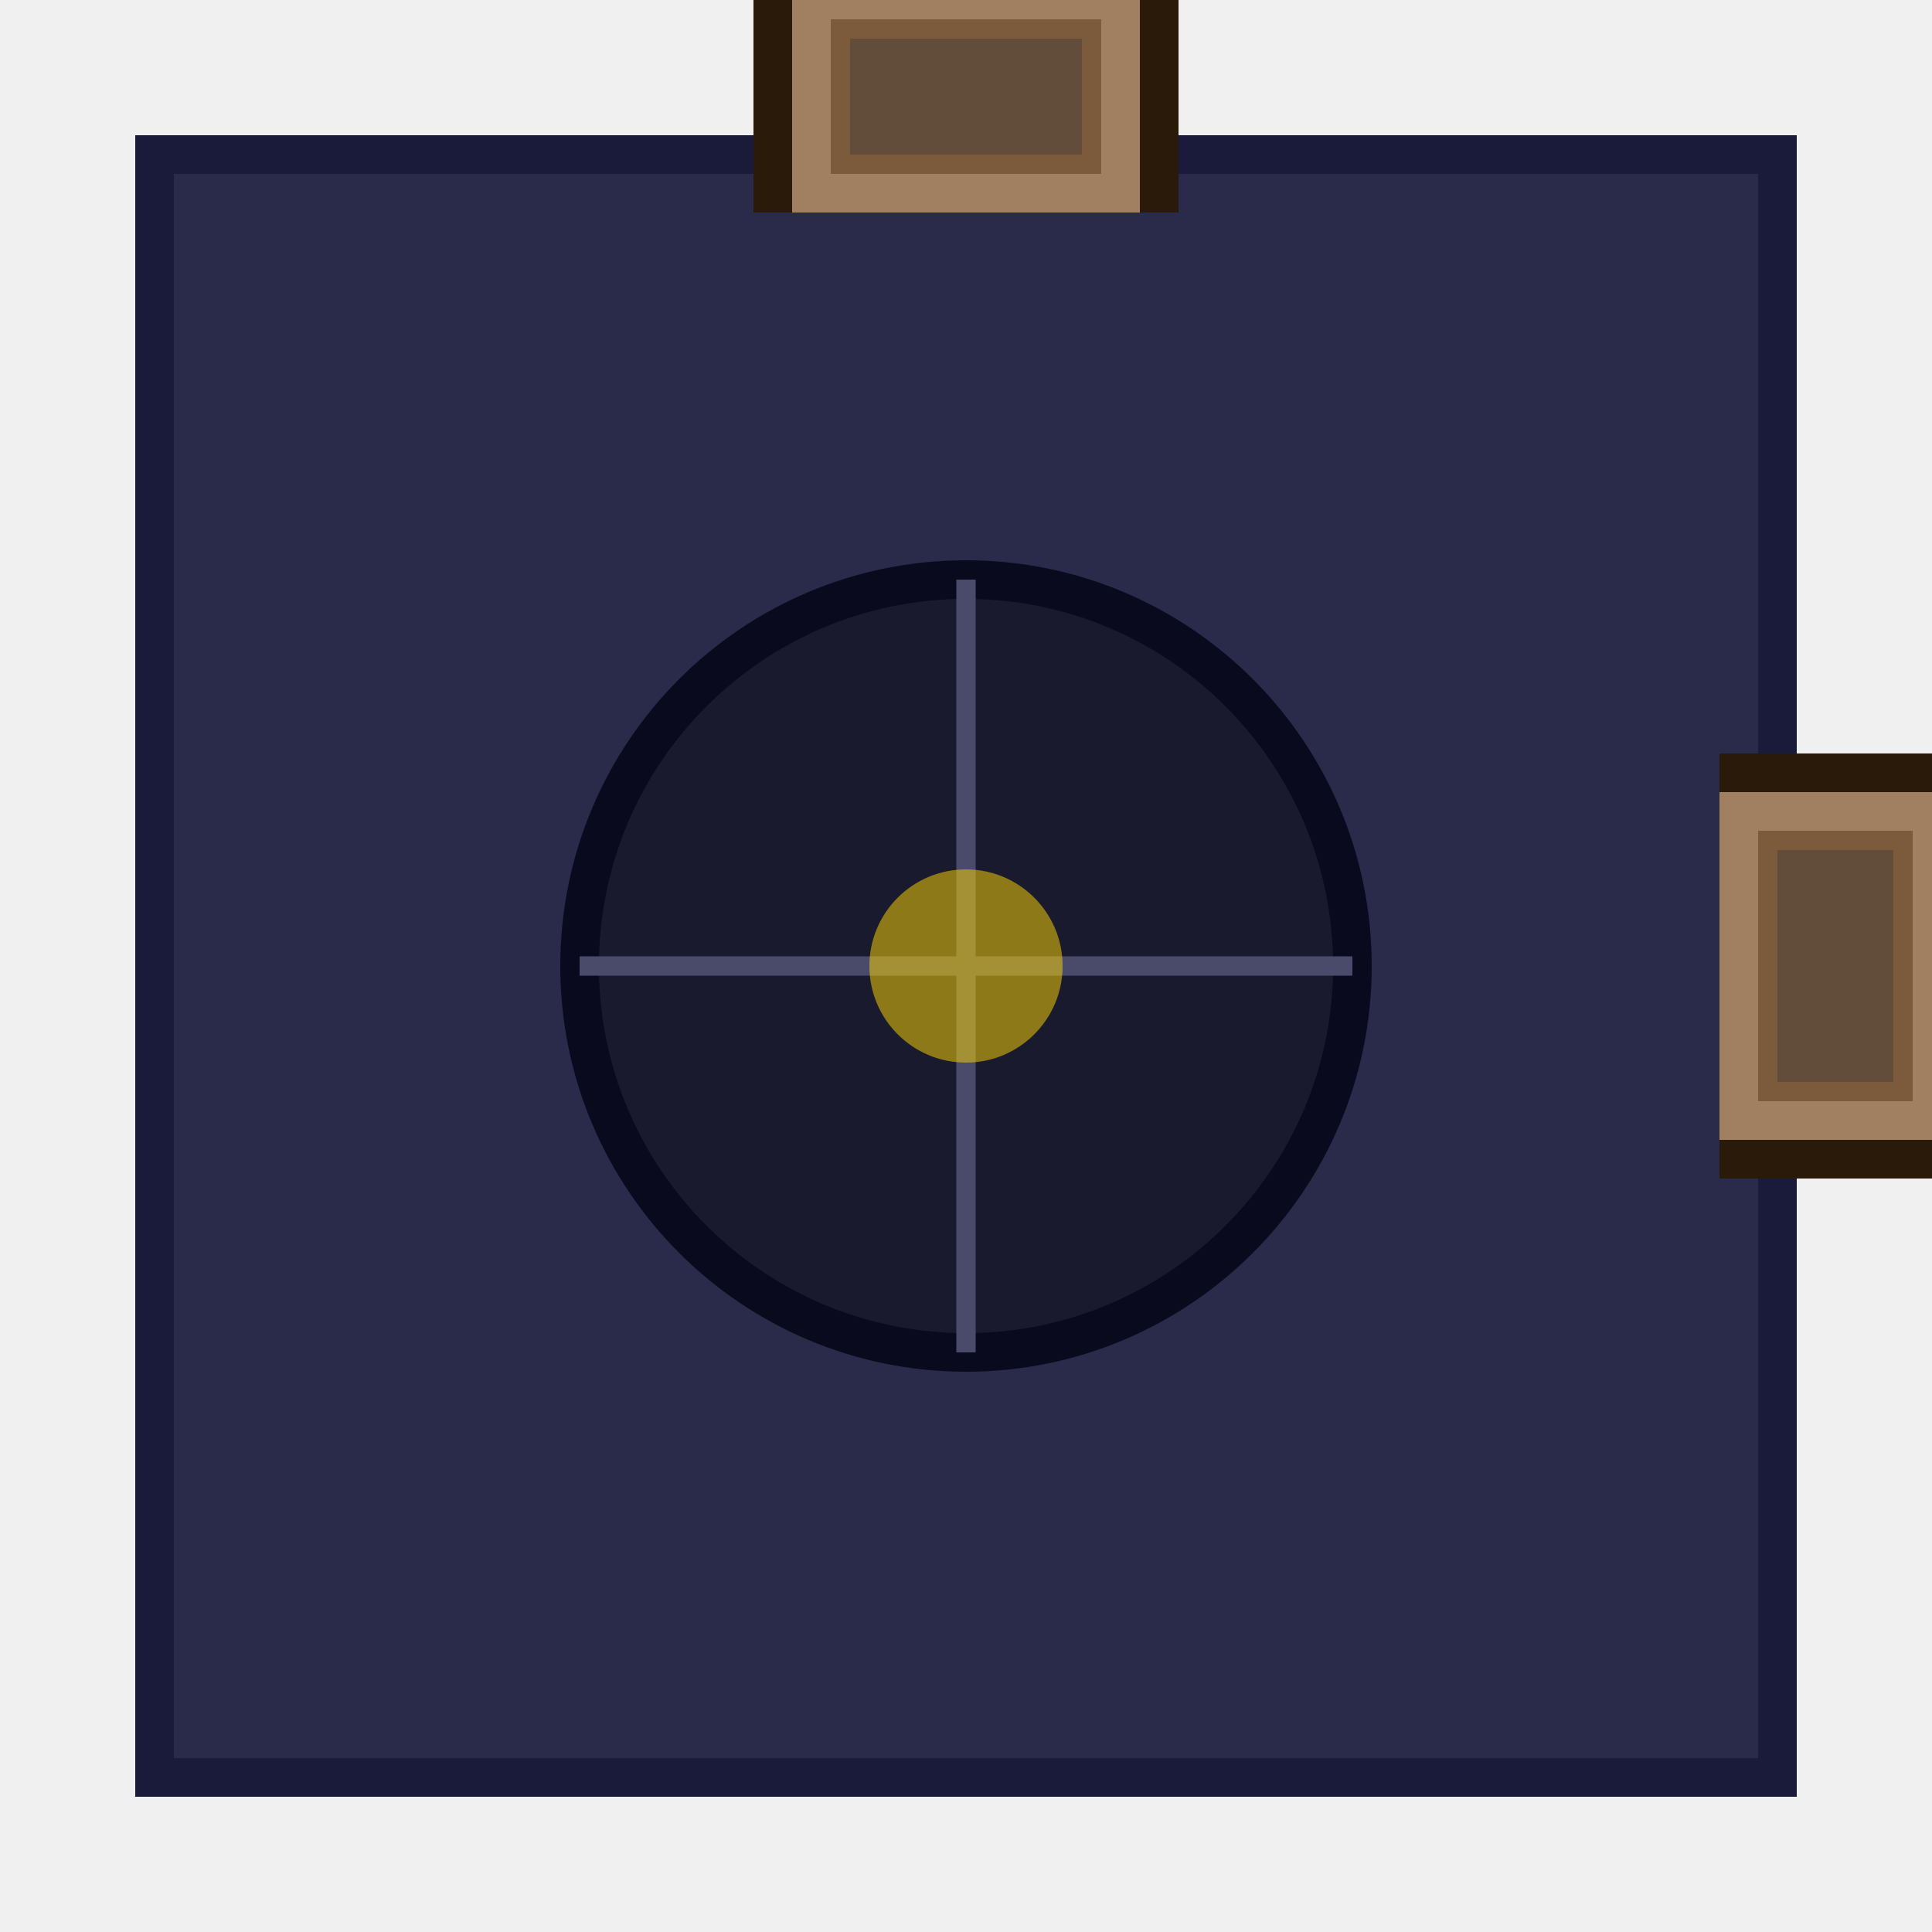
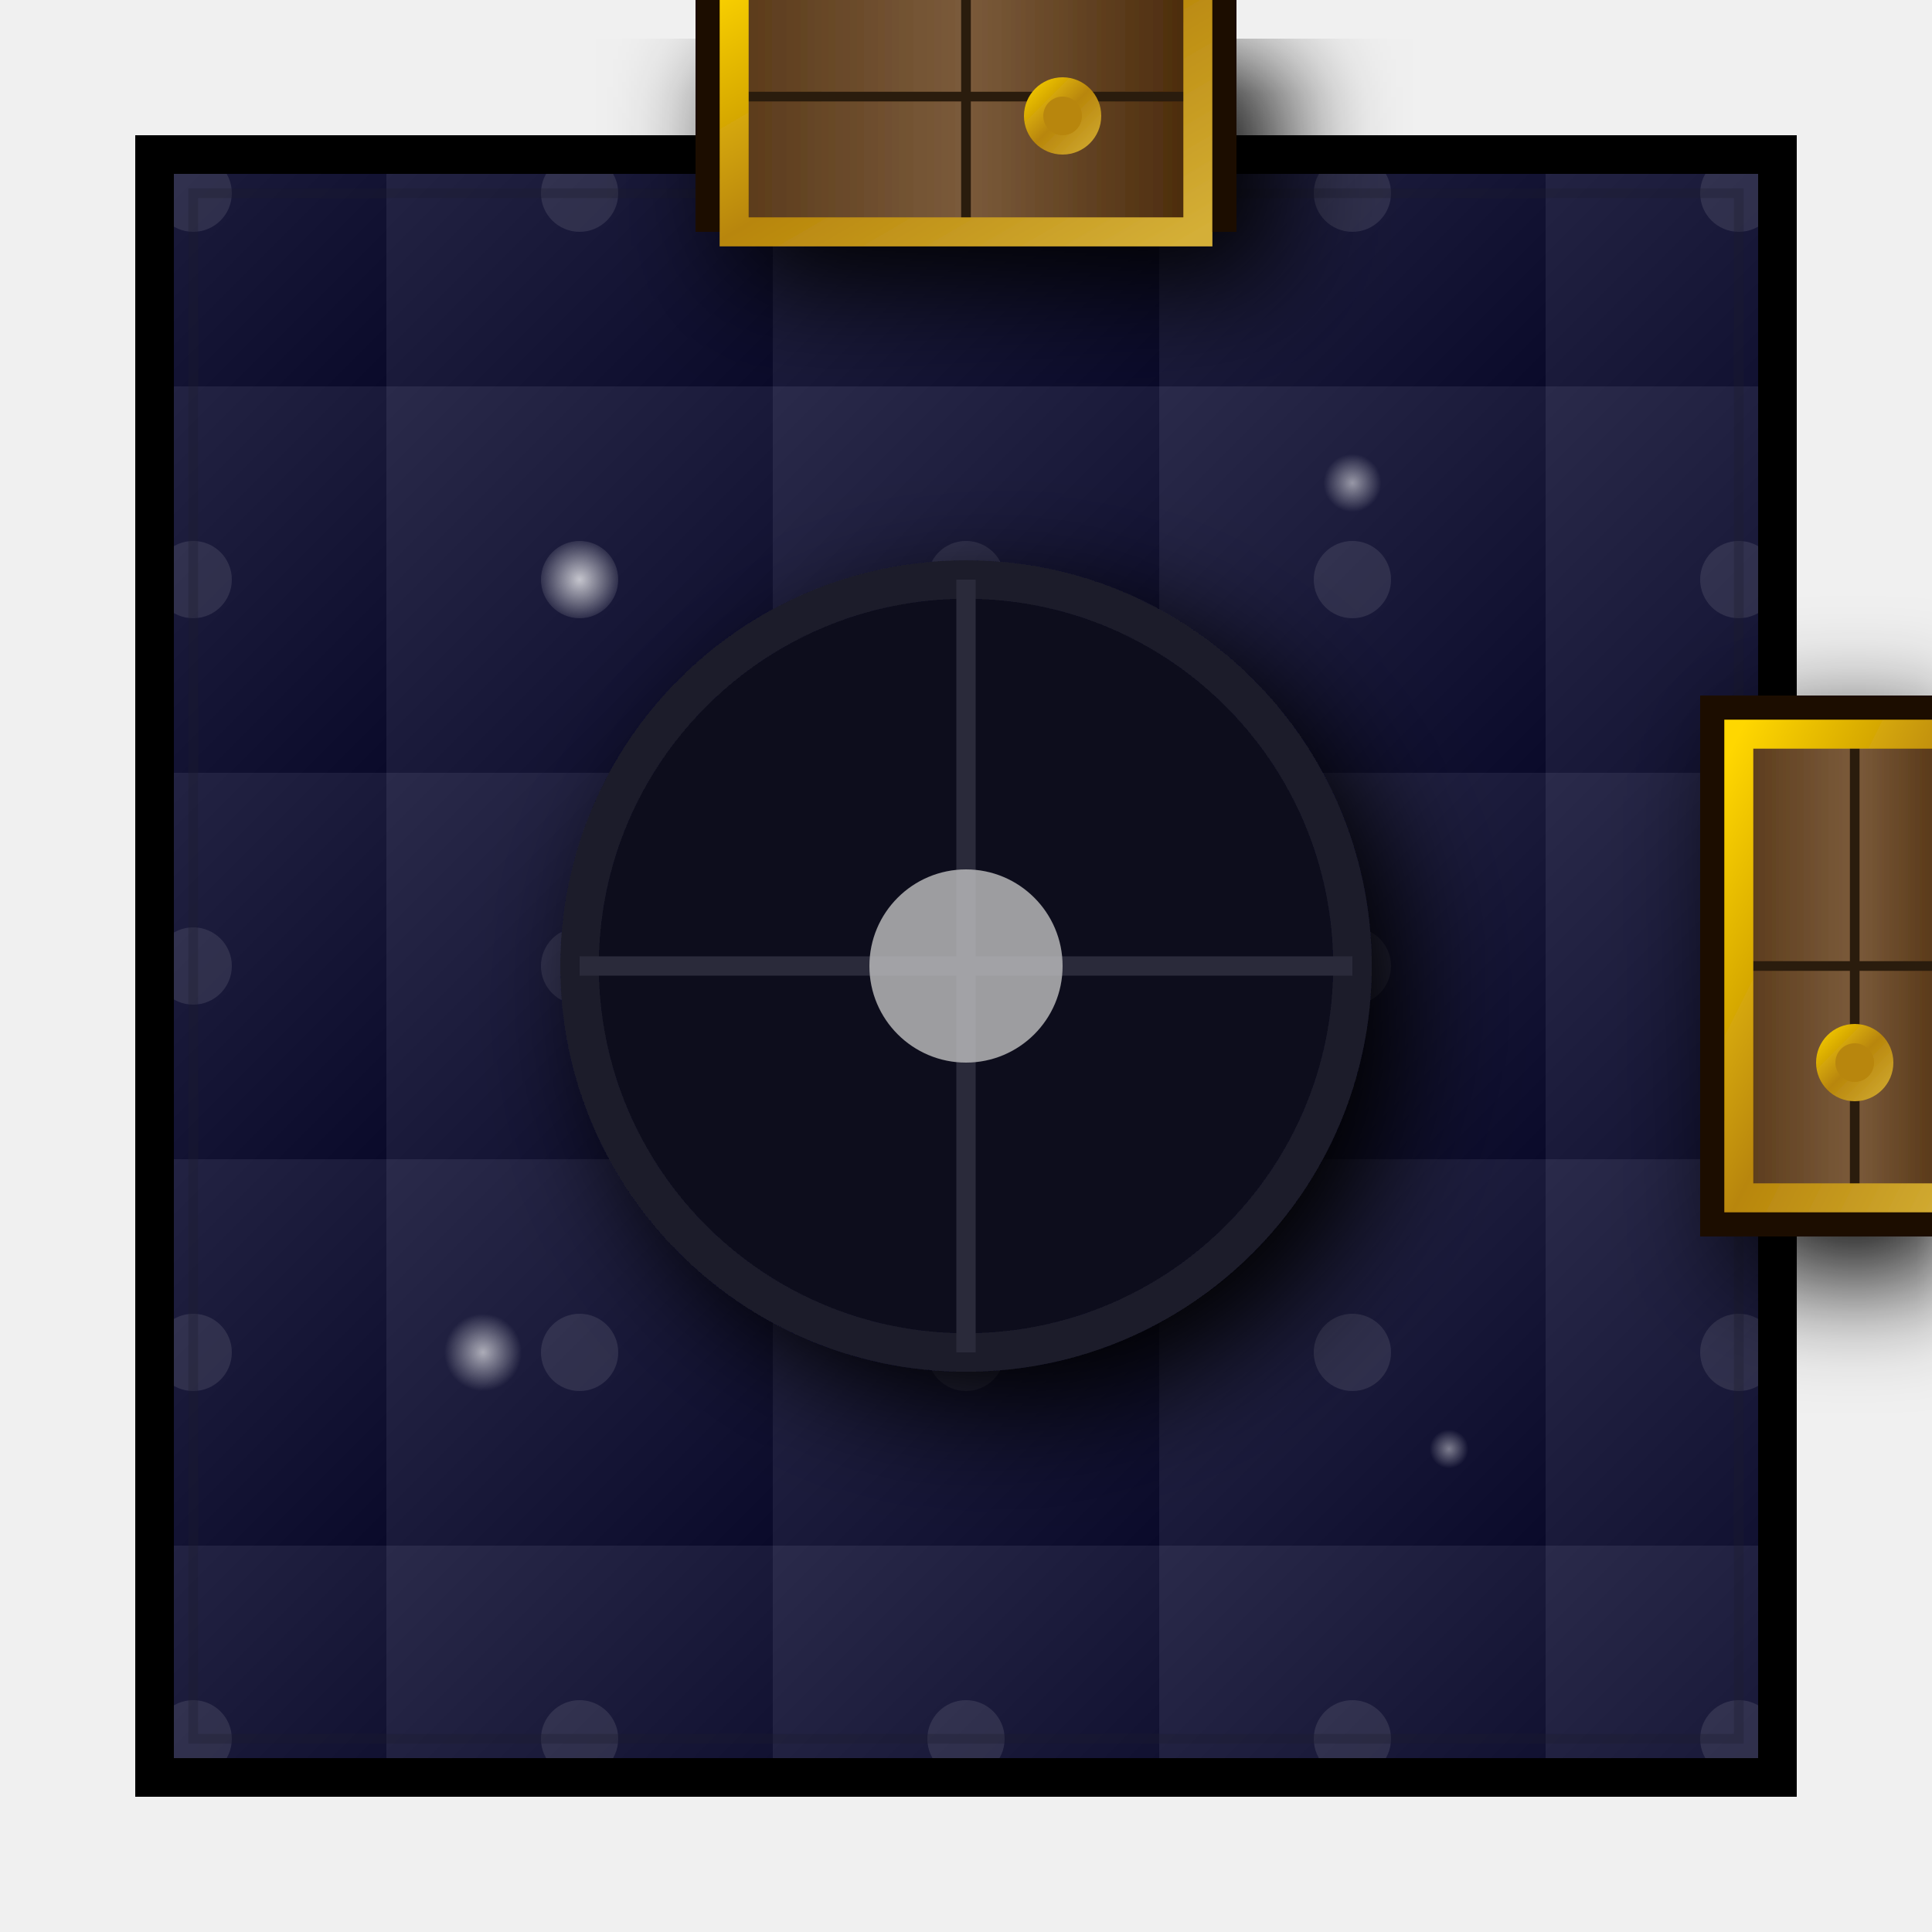
- <svg xmlns="http://www.w3.org/2000/svg" viewBox="0 0 100 100" width="300" height="300">
-   <rect x="8" y="8" width="84" height="84" fill="#2A2A4A" stroke="#1A1A3A" stroke-width="2" />
-   <rect x="40" y="-2" width="20" height="12" fill="#3D2B1A" stroke="#2A1A0A" stroke-width="2" />
-   <rect x="42" y="0" width="16" height="10" fill="#7B5B3B" stroke="#A08060" stroke-width="2" />
-   <rect x="44" y="2" width="12" height="6" fill="#5A4A3A" opacity="0.8" />
-   <rect x="90" y="40" width="12" height="20" fill="#3D2B1A" stroke="#2A1A0A" stroke-width="2" />
-   <rect x="90" y="42" width="10" height="16" fill="#7B5B3B" stroke="#A08060" stroke-width="2" />
-   <rect x="92" y="44" width="6" height="12" fill="#5A4A3A" opacity="0.8" />
-   <circle cx="50" cy="50" r="20" fill="#1A1A2E" stroke="#0A0A1E" stroke-width="2" />
-   <line x1="50" y1="30" x2="50" y2="70" stroke="#4A4A6A" />
-   <line x1="30" y1="50" x2="70" y2="50" stroke="#4A4A6A" />
-   <circle cx="50" cy="50" r="5" fill="#FFD700" opacity="0.5" />
+ <svg xmlns="http://www.w3.org/2000/svg" viewBox="0 0 100 100" width="400" height="400">
+   <defs>
+     <linearGradient id="floorGrad" x1="0%" y1="0%" x2="100%" y2="100%">
+       <stop offset="0%" style="stop-color:#2A2A4A" />
+       <stop offset="50%" style="stop-color:#1A1A3A" />
+       <stop offset="100%" style="stop-color:#0A0A2A" />
+     </linearGradient>
+     <pattern id="floorPattern" x="0" y="0" width="20" height="20" patternUnits="userSpaceOnUse">
+       <rect width="20" height="20" fill="url(#floorGrad)" />
+       <circle cx="10" cy="10" r="2" fill="#FFF" opacity="0.1" />
+     </pattern>
+     <linearGradient id="doorWood" x1="0%" y1="0%" x2="100%" y2="0%">
+       <stop offset="0%" style="stop-color:#5A3A1A" />
+       <stop offset="50%" style="stop-color:#7B5B3B" />
+       <stop offset="100%" style="stop-color:#4A2A0A" />
+     </linearGradient>
+     <linearGradient id="goldTrim" x1="0%" y1="0%" x2="100%" y2="100%">
+       <stop offset="0%" style="stop-color:#FFD700" />
+       <stop offset="50%" style="stop-color:#B8860B" />
+       <stop offset="100%" style="stop-color:#D4AF37" />
+     </linearGradient>
+     <radialGradient id="starGlow" cx="50%" cy="50%" r="50%">
+       <stop offset="0%" style="stop-color:#FFF;stop-opacity:0.9" />
+       <stop offset="100%" style="stop-color:#FFF;stop-opacity:0" />
+     </radialGradient>
+     <filter id="softShadow" x="-50%" y="-50%" width="200%" height="200%">
+       <feGaussianBlur in="SourceAlpha" stdDeviation="3" result="blur" />
+       <feOffset in="blur" dx="2" dy="2" result="offsetBlur" />
+       <feComponentTransfer>
+         <feFuncA type="linear" slope="0.4" />
+       </feComponentTransfer>
+       <feMerge>
+         <feMergeNode in="offsetBlur" />
+         <feMergeNode in="SourceGraphic" />
+       </feMerge>
+     </filter>
+   </defs>
+   <rect x="8" y="8" width="84" height="84" fill="url(#floorPattern)" stroke="#000" stroke-width="2" />
+   <rect x="10" y="10" width="80" height="80" fill="none" stroke="#1A1A2A" stroke-width="0.5" opacity="0.3" />
+   <g filter="url(#softShadow)">
+     <rect x="36" y="-4" width="28" height="16" fill="#1A0A00" />
+     <rect x="38" y="-2" width="24" height="14" fill="url(#doorWood)" />
+     <line x1="50" y1="-2" x2="50" y2="12" stroke="#2A1A0A" stroke-width="0.5" />
+     <line x1="38" y1="5" x2="62" y2="5" stroke="#2A1A0A" stroke-width="0.5" />
+     <rect x="38" y="-2" width="24" height="14" fill="none" stroke="url(#goldTrim)" stroke-width="1.5" />
+     <circle cx="55" cy="6" r="2" fill="url(#goldTrim)" />
+     <circle cx="55" cy="6" r="1" fill="#B8860B" />
+   </g>
+   <g filter="url(#softShadow)">
+     <rect x="88" y="36" width="16" height="28" fill="#1A0A00" />
+     <rect x="90" y="38" width="12" height="24" fill="url(#doorWood)" />
+     <line x1="90" y1="50" x2="102" y2="50" stroke="#2A1A0A" stroke-width="0.5" />
+     <line x1="96" y1="38" x2="96" y2="62" stroke="#2A1A0A" stroke-width="0.5" />
+     <rect x="90" y="38" width="12" height="24" fill="none" stroke="url(#goldTrim)" stroke-width="1.5" />
+     <circle cx="96" cy="55" r="2" fill="url(#goldTrim)" />
+     <circle cx="96" cy="55" r="1" fill="#B8860B" />
+   </g>
+   <circle cx="50" cy="50" r="20" fill="#0A0A1A" stroke="#1A1A2A" stroke-width="2" filter="url(#softShadow)" />
+   <line x1="50" y1="30" x2="50" y2="70" stroke="#2A2A3A" stroke-width="1" />
+   <line x1="30" y1="50" x2="70" y2="50" stroke="#2A2A3A" stroke-width="1" />
+   <circle cx="50" cy="50" r="5" fill="#C0C0C0" opacity="0.8" />
+   <circle cx="30" cy="30" r="2" fill="url(#starGlow)" opacity="0.8" />
+   <circle cx="70" cy="25" r="1.5" fill="url(#starGlow)" opacity="0.6" />
+   <circle cx="25" cy="70" r="2" fill="url(#starGlow)" opacity="0.7" />
+   <circle cx="75" cy="75" r="1" fill="url(#starGlow)" opacity="0.5" />
</svg>
